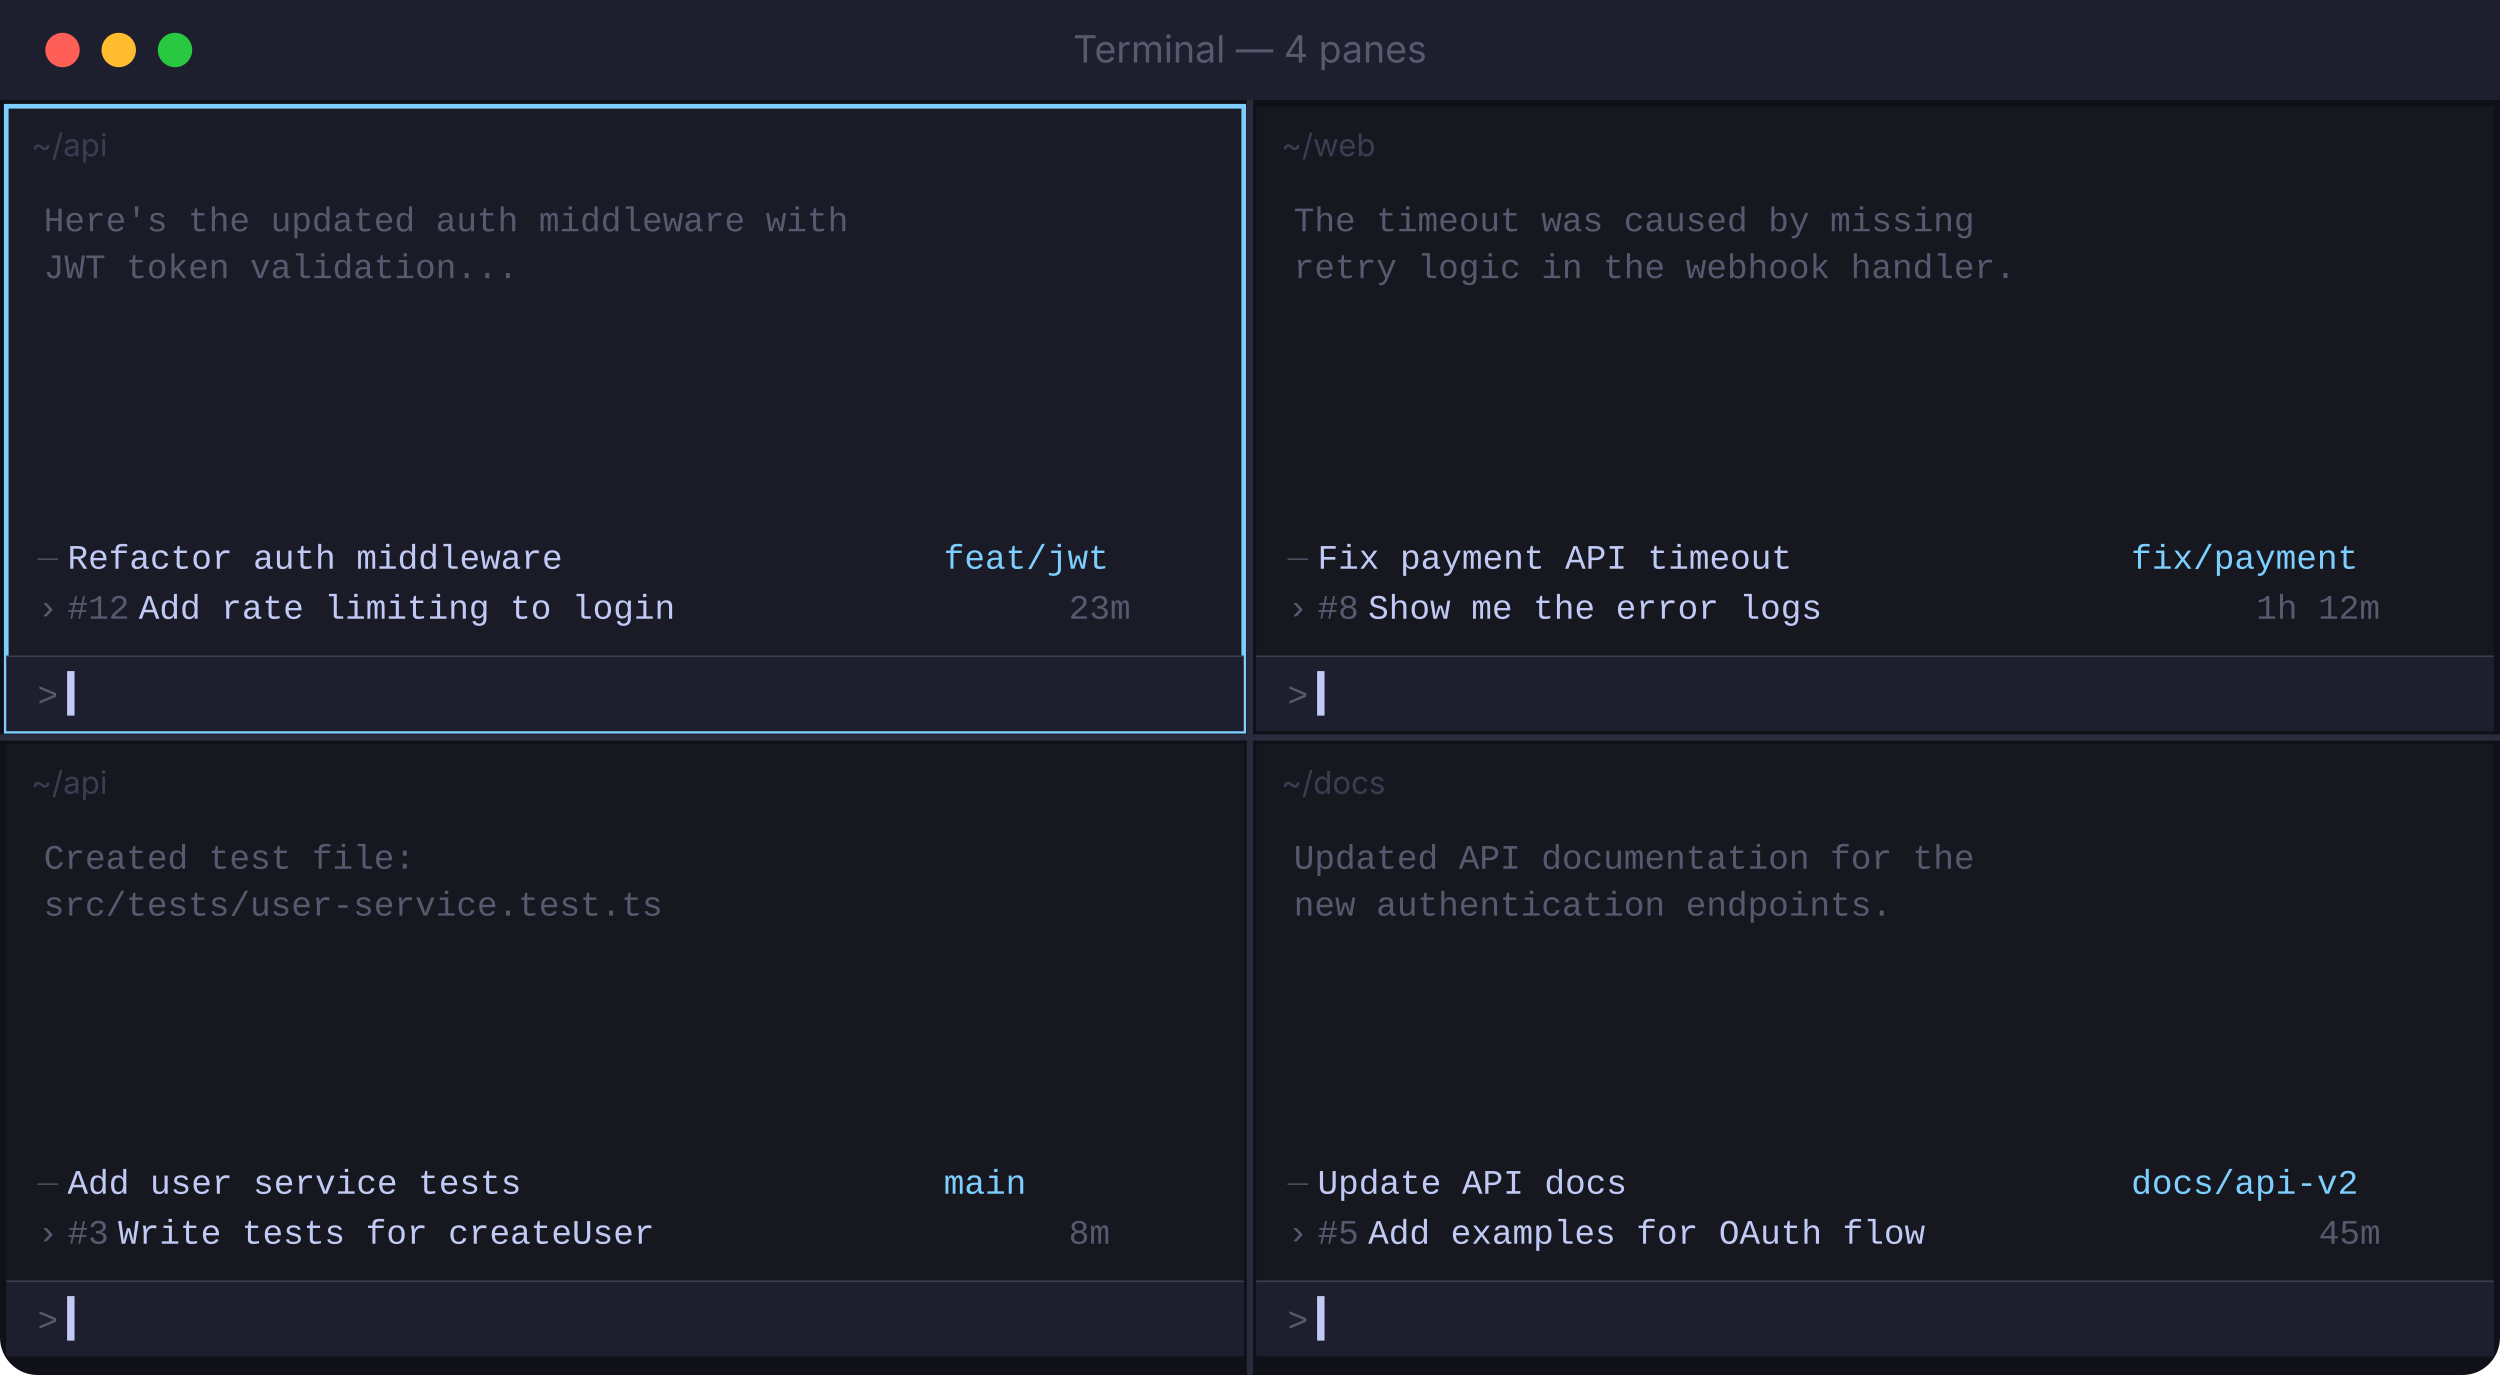
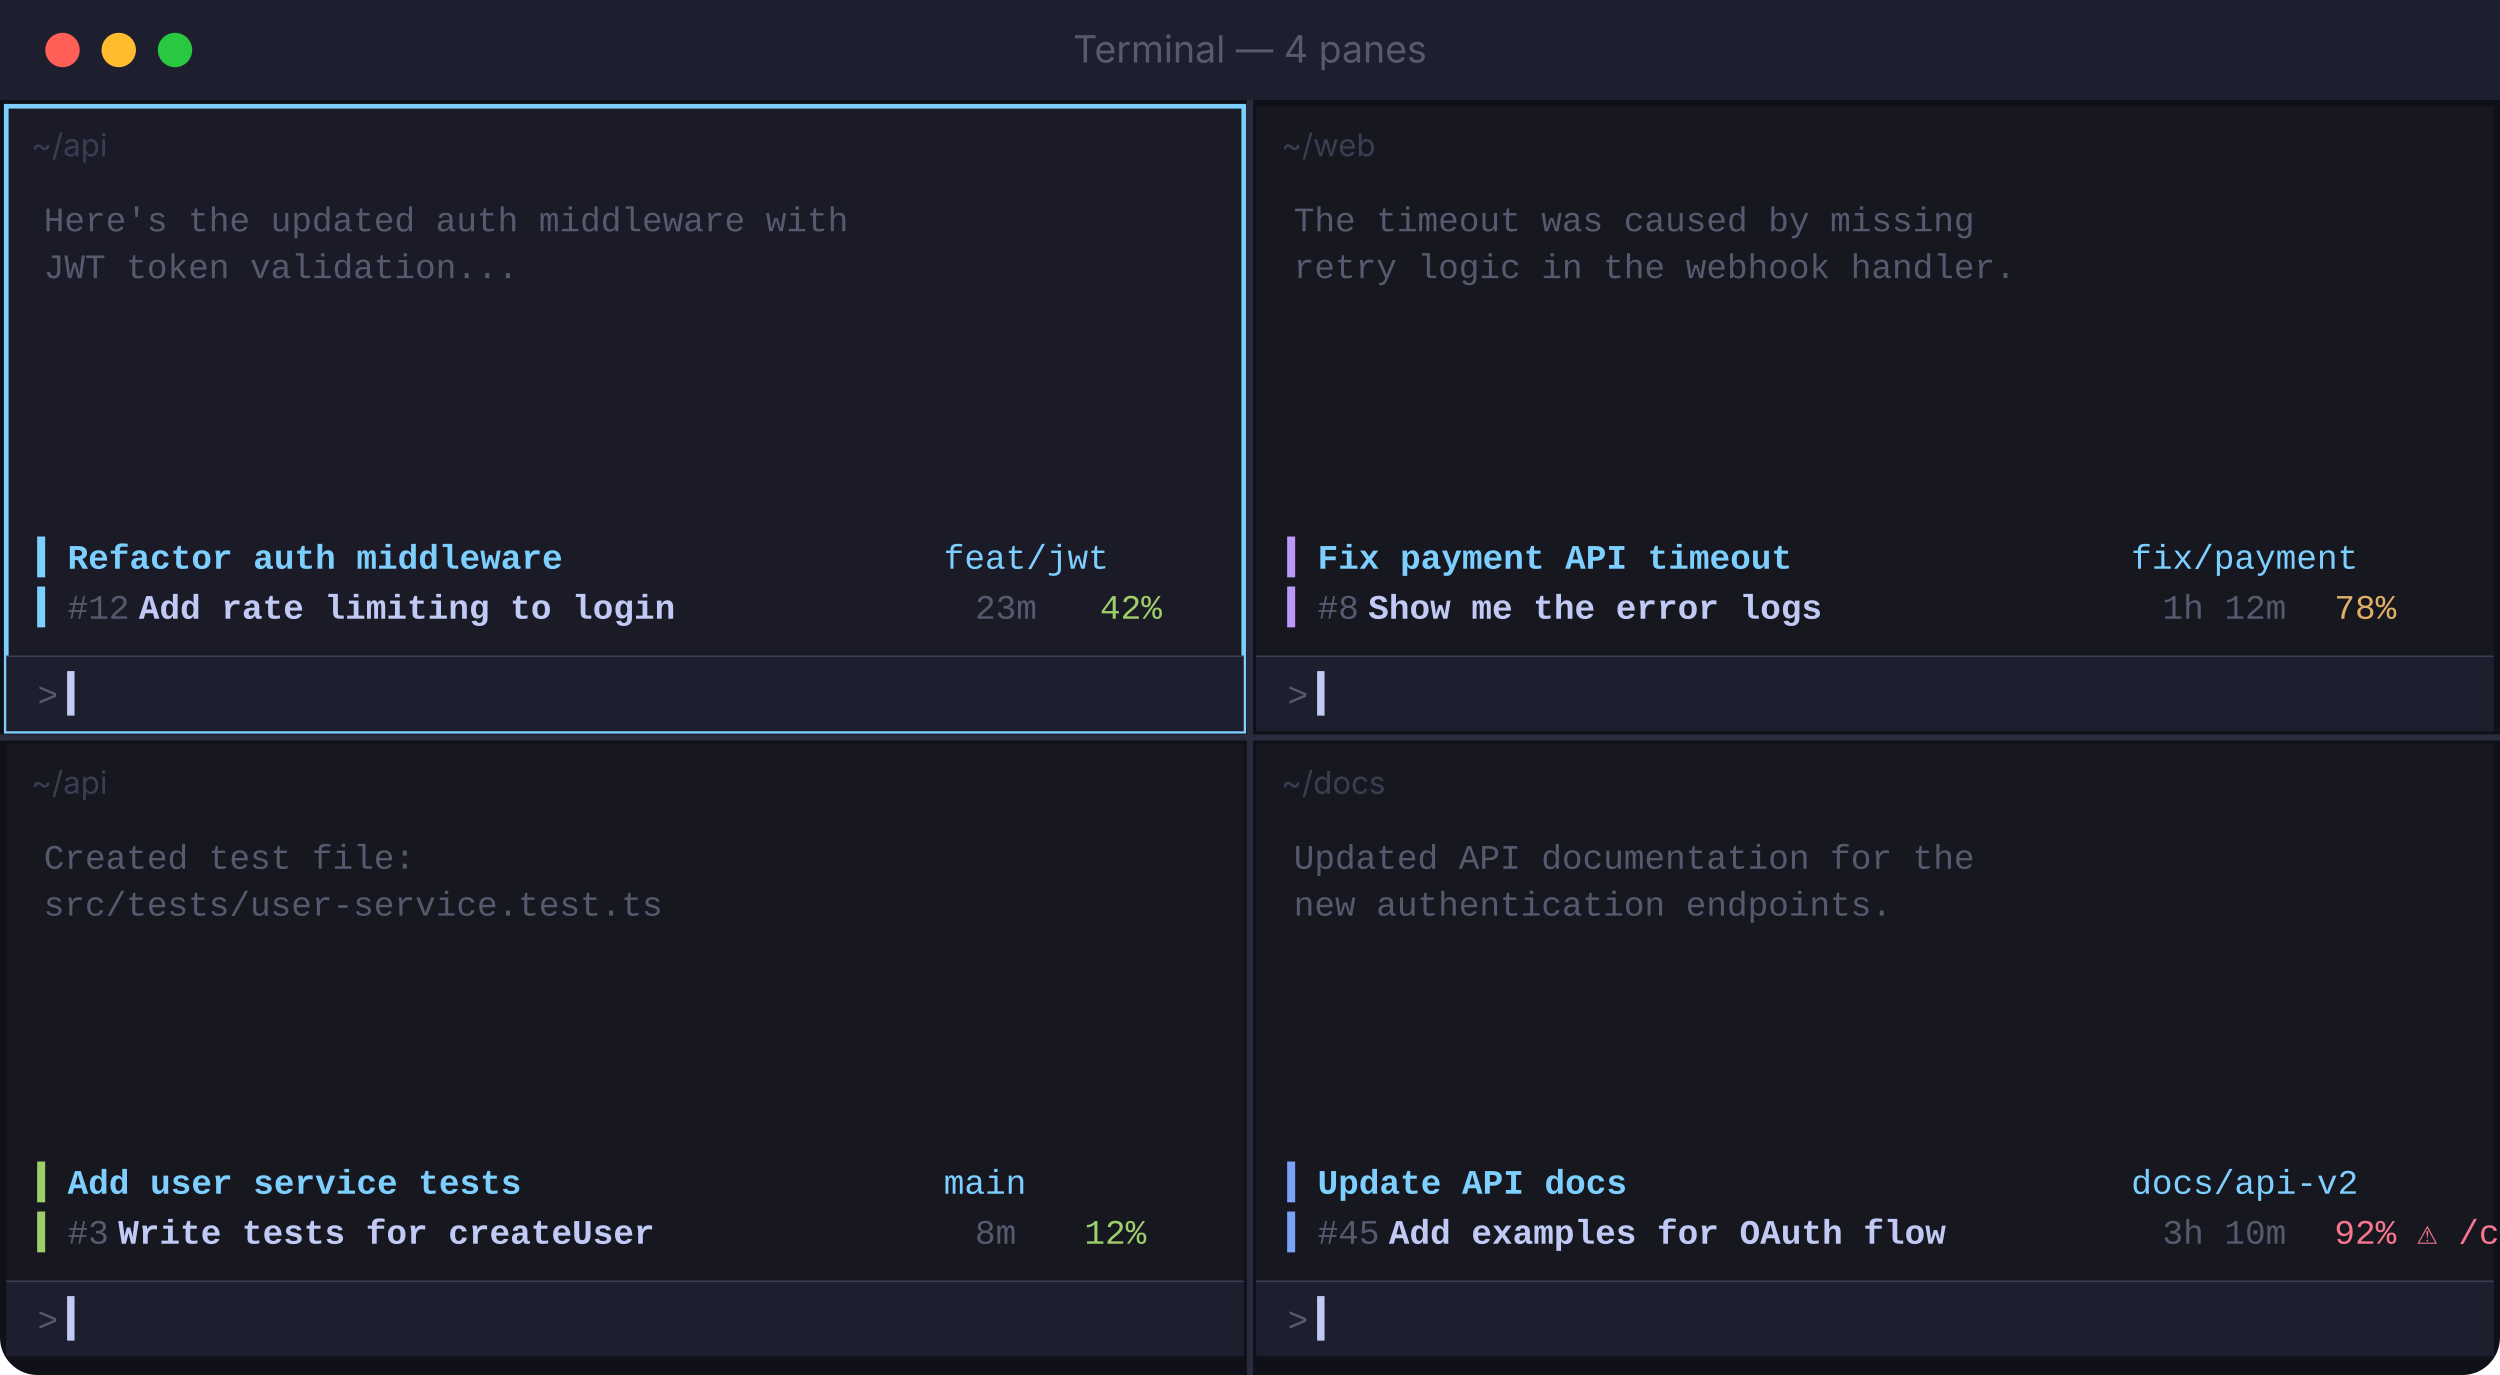
<svg xmlns="http://www.w3.org/2000/svg" width="800" height="440" viewBox="0 0 800 440">
  <defs>
    <style>
      .bg { fill: #1a1b26; }
      .bg-dim { fill: #16171f; }
      .divider { stroke: #2a2b3d; stroke-width: 2; }
      .dim { fill: #565a6e; font-family: 'Menlo', 'Consolas', 'Courier New', monospace; font-size: 11px; }
      .text { fill: #c0caf5; font-family: 'Menlo', 'Consolas', 'Courier New', monospace; font-size: 11px; }
+       .text-bold { fill: #c0caf5; font-family: 'Menlo', 'Consolas', 'Courier New', monospace; font-size: 11px; font-weight: bold; }
      .cyan { fill: #7dcfff; font-family: 'Menlo', 'Consolas', 'Courier New', monospace; font-size: 11px; }
+       .cyan-bold { fill: #7dcfff; font-family: 'Menlo', 'Consolas', 'Courier New', monospace; font-size: 11px; font-weight: bold; }
      .yellow { fill: #e0af68; font-family: 'Menlo', 'Consolas', 'Courier New', monospace; font-size: 11px; }
+       .green { fill: #9ece6a; font-family: 'Menlo', 'Consolas', 'Courier New', monospace; font-size: 11px; }
+       .red { fill: #f7768e; font-family: 'Menlo', 'Consolas', 'Courier New', monospace; font-size: 11px; }
+       .magenta { fill: #bb9af7; font-family: 'Menlo', 'Consolas', 'Courier New', monospace; font-size: 11px; }
+       .blue { fill: #7aa2f7; font-family: 'Menlo', 'Consolas', 'Courier New', monospace; font-size: 11px; }
      .prompt-bg { fill: #1e1f2e; }
      .cursor { fill: #c0caf5; }
      .title-bar { fill: #1e1f2e; }
      .title-text { fill: #565a6e; font-family: 'SF Pro Display', 'Helvetica Neue', sans-serif; font-size: 12px; }
      .pane-label { fill: #3b3d52; font-family: 'SF Pro Display', 'Helvetica Neue', sans-serif; font-size: 10px; }
      .active-indicator { fill: none; stroke: #7dcfff; stroke-width: 1.5; }
    </style>
  </defs>
  <rect fill="#0f1018" width="800" height="440" rx="12" />
  <rect class="title-bar" x="0" y="0" width="800" height="32" rx="12 12 0 0" />
  <circle cx="20" cy="16" r="5.5" fill="#ff5f57" />
  <circle cx="38" cy="16" r="5.5" fill="#febc2e" />
  <circle cx="56" cy="16" r="5.5" fill="#28c840" />
  <text x="400" y="20" text-anchor="middle" class="title-text">Terminal — 4 panes</text>
  <line class="divider" x1="400" y1="32" x2="400" y2="440" />
  <line class="divider" x1="0" y1="236" x2="800" y2="236" />
  <g transform="translate(2, 34)">
    <rect class="bg" width="396" height="200" />
    <rect class="active-indicator" x="0" y="0" width="396" height="200" />
    <text x="8" y="16" class="pane-label">~/api</text>
    <text class="dim" x="12" y="40">Here's the updated auth middleware with</text>
    <text class="dim" x="12" y="55">JWT token validation...</text>
    <text y="148">
-       <tspan class="dim" x="10"> ⎯ </tspan>
-       <tspan class="text">Refactor auth middleware</tspan>
+       <tspan class="cyan" x="10"> ▍ </tspan>
+       <tspan class="cyan-bold">Refactor auth middleware</tspan>
      <tspan class="cyan" x="300">feat/jwt</tspan>
    </text>
    <text y="164">
-       <tspan class="dim" x="10"> › </tspan>
+       <tspan class="cyan" x="10"> ▍ </tspan>
      <tspan class="dim">#12  </tspan>
-       <tspan class="text">Add rate limiting to login</tspan>
-       <tspan class="dim" x="340">23m</tspan>
+       <tspan class="text-bold">Add rate limiting to login</tspan>
+       <tspan class="dim" x="310">23m</tspan>
+       <tspan class="green" x="350">42%</tspan>
    </text>
    <rect class="prompt-bg" x="0" y="176" width="396" height="24" />
    <line x1="0" y1="176" x2="396" y2="176" stroke="#3b3d52" stroke-width="0.5" />
    <text y="192">
      <tspan class="dim" x="10"> &gt; </tspan>
      <tspan class="cursor">▎</tspan>
    </text>
  </g>
  <g transform="translate(402, 34)">
    <rect class="bg-dim" width="396" height="200" />
    <text x="8" y="16" class="pane-label">~/web</text>
    <text class="dim" x="12" y="40">The timeout was caused by missing</text>
    <text class="dim" x="12" y="55">retry logic in the webhook handler.</text>
    <text y="148">
-       <tspan class="dim" x="10"> ⎯ </tspan>
-       <tspan class="text">Fix payment API timeout</tspan>
+       <tspan class="magenta" x="10"> ▍ </tspan>
+       <tspan class="cyan-bold">Fix payment API timeout</tspan>
      <tspan class="cyan" x="280">fix/payment</tspan>
    </text>
    <text y="164">
-       <tspan class="dim" x="10"> › </tspan>
+       <tspan class="magenta" x="10"> ▍ </tspan>
      <tspan class="dim">#8  </tspan>
-       <tspan class="text">Show me the error logs</tspan>
-       <tspan class="dim" x="320">1h 12m</tspan>
+       <tspan class="text-bold">Show me the error logs</tspan>
+       <tspan class="dim" x="290">1h 12m</tspan>
+       <tspan class="yellow" x="345">78%</tspan>
    </text>
    <rect class="prompt-bg" x="0" y="176" width="396" height="24" />
    <line x1="0" y1="176" x2="396" y2="176" stroke="#3b3d52" stroke-width="0.5" />
    <text y="192">
      <tspan class="dim" x="10"> &gt; </tspan>
      <tspan class="cursor">▎</tspan>
    </text>
  </g>
  <g transform="translate(2, 238)">
    <rect class="bg-dim" width="396" height="196" />
    <text x="8" y="16" class="pane-label">~/api</text>
    <text class="dim" x="12" y="40">Created test file:</text>
    <text class="dim" x="12" y="55">src/tests/user-service.test.ts</text>
    <text y="144">
-       <tspan class="dim" x="10"> ⎯ </tspan>
-       <tspan class="text">Add user service tests</tspan>
+       <tspan class="green" x="10"> ▍ </tspan>
+       <tspan class="cyan-bold">Add user service tests</tspan>
      <tspan class="cyan" x="300">main</tspan>
    </text>
    <text y="160">
-       <tspan class="dim" x="10"> › </tspan>
+       <tspan class="green" x="10"> ▍ </tspan>
      <tspan class="dim">#3  </tspan>
-       <tspan class="text">Write tests for createUser</tspan>
-       <tspan class="dim" x="340">8m</tspan>
+       <tspan class="text-bold">Write tests for createUser</tspan>
+       <tspan class="dim" x="310">8m</tspan>
+       <tspan class="green" x="345">12%</tspan>
    </text>
    <rect class="prompt-bg" x="0" y="172" width="396" height="24" />
    <line x1="0" y1="172" x2="396" y2="172" stroke="#3b3d52" stroke-width="0.5" />
    <text y="188">
      <tspan class="dim" x="10"> &gt; </tspan>
      <tspan class="cursor">▎</tspan>
    </text>
  </g>
  <g transform="translate(402, 238)">
    <rect class="bg-dim" width="396" height="196" />
    <text x="8" y="16" class="pane-label">~/docs</text>
    <text class="dim" x="12" y="40">Updated API documentation for the</text>
    <text class="dim" x="12" y="55">new authentication endpoints.</text>
    <text y="144">
-       <tspan class="dim" x="10"> ⎯ </tspan>
-       <tspan class="text">Update API docs</tspan>
+       <tspan class="blue" x="10"> ▍ </tspan>
+       <tspan class="cyan-bold">Update API docs</tspan>
      <tspan class="cyan" x="280">docs/api-v2</tspan>
    </text>
    <text y="160">
-       <tspan class="dim" x="10"> › </tspan>
-       <tspan class="dim">#5  </tspan>
-       <tspan class="text">Add examples for OAuth flow</tspan>
-       <tspan class="dim" x="340">45m</tspan>
+       <tspan class="blue" x="10"> ▍ </tspan>
+       <tspan class="dim">#45  </tspan>
+       <tspan class="text-bold">Add examples for OAuth flow</tspan>
+       <tspan class="dim" x="290">3h 10m</tspan>
+       <tspan class="red" x="345">92% ⚠ /continue</tspan>
    </text>
    <rect class="prompt-bg" x="0" y="172" width="396" height="24" />
    <line x1="0" y1="172" x2="396" y2="172" stroke="#3b3d52" stroke-width="0.5" />
    <text y="188">
      <tspan class="dim" x="10"> &gt; </tspan>
      <tspan class="cursor">▎</tspan>
    </text>
  </g>
</svg>
